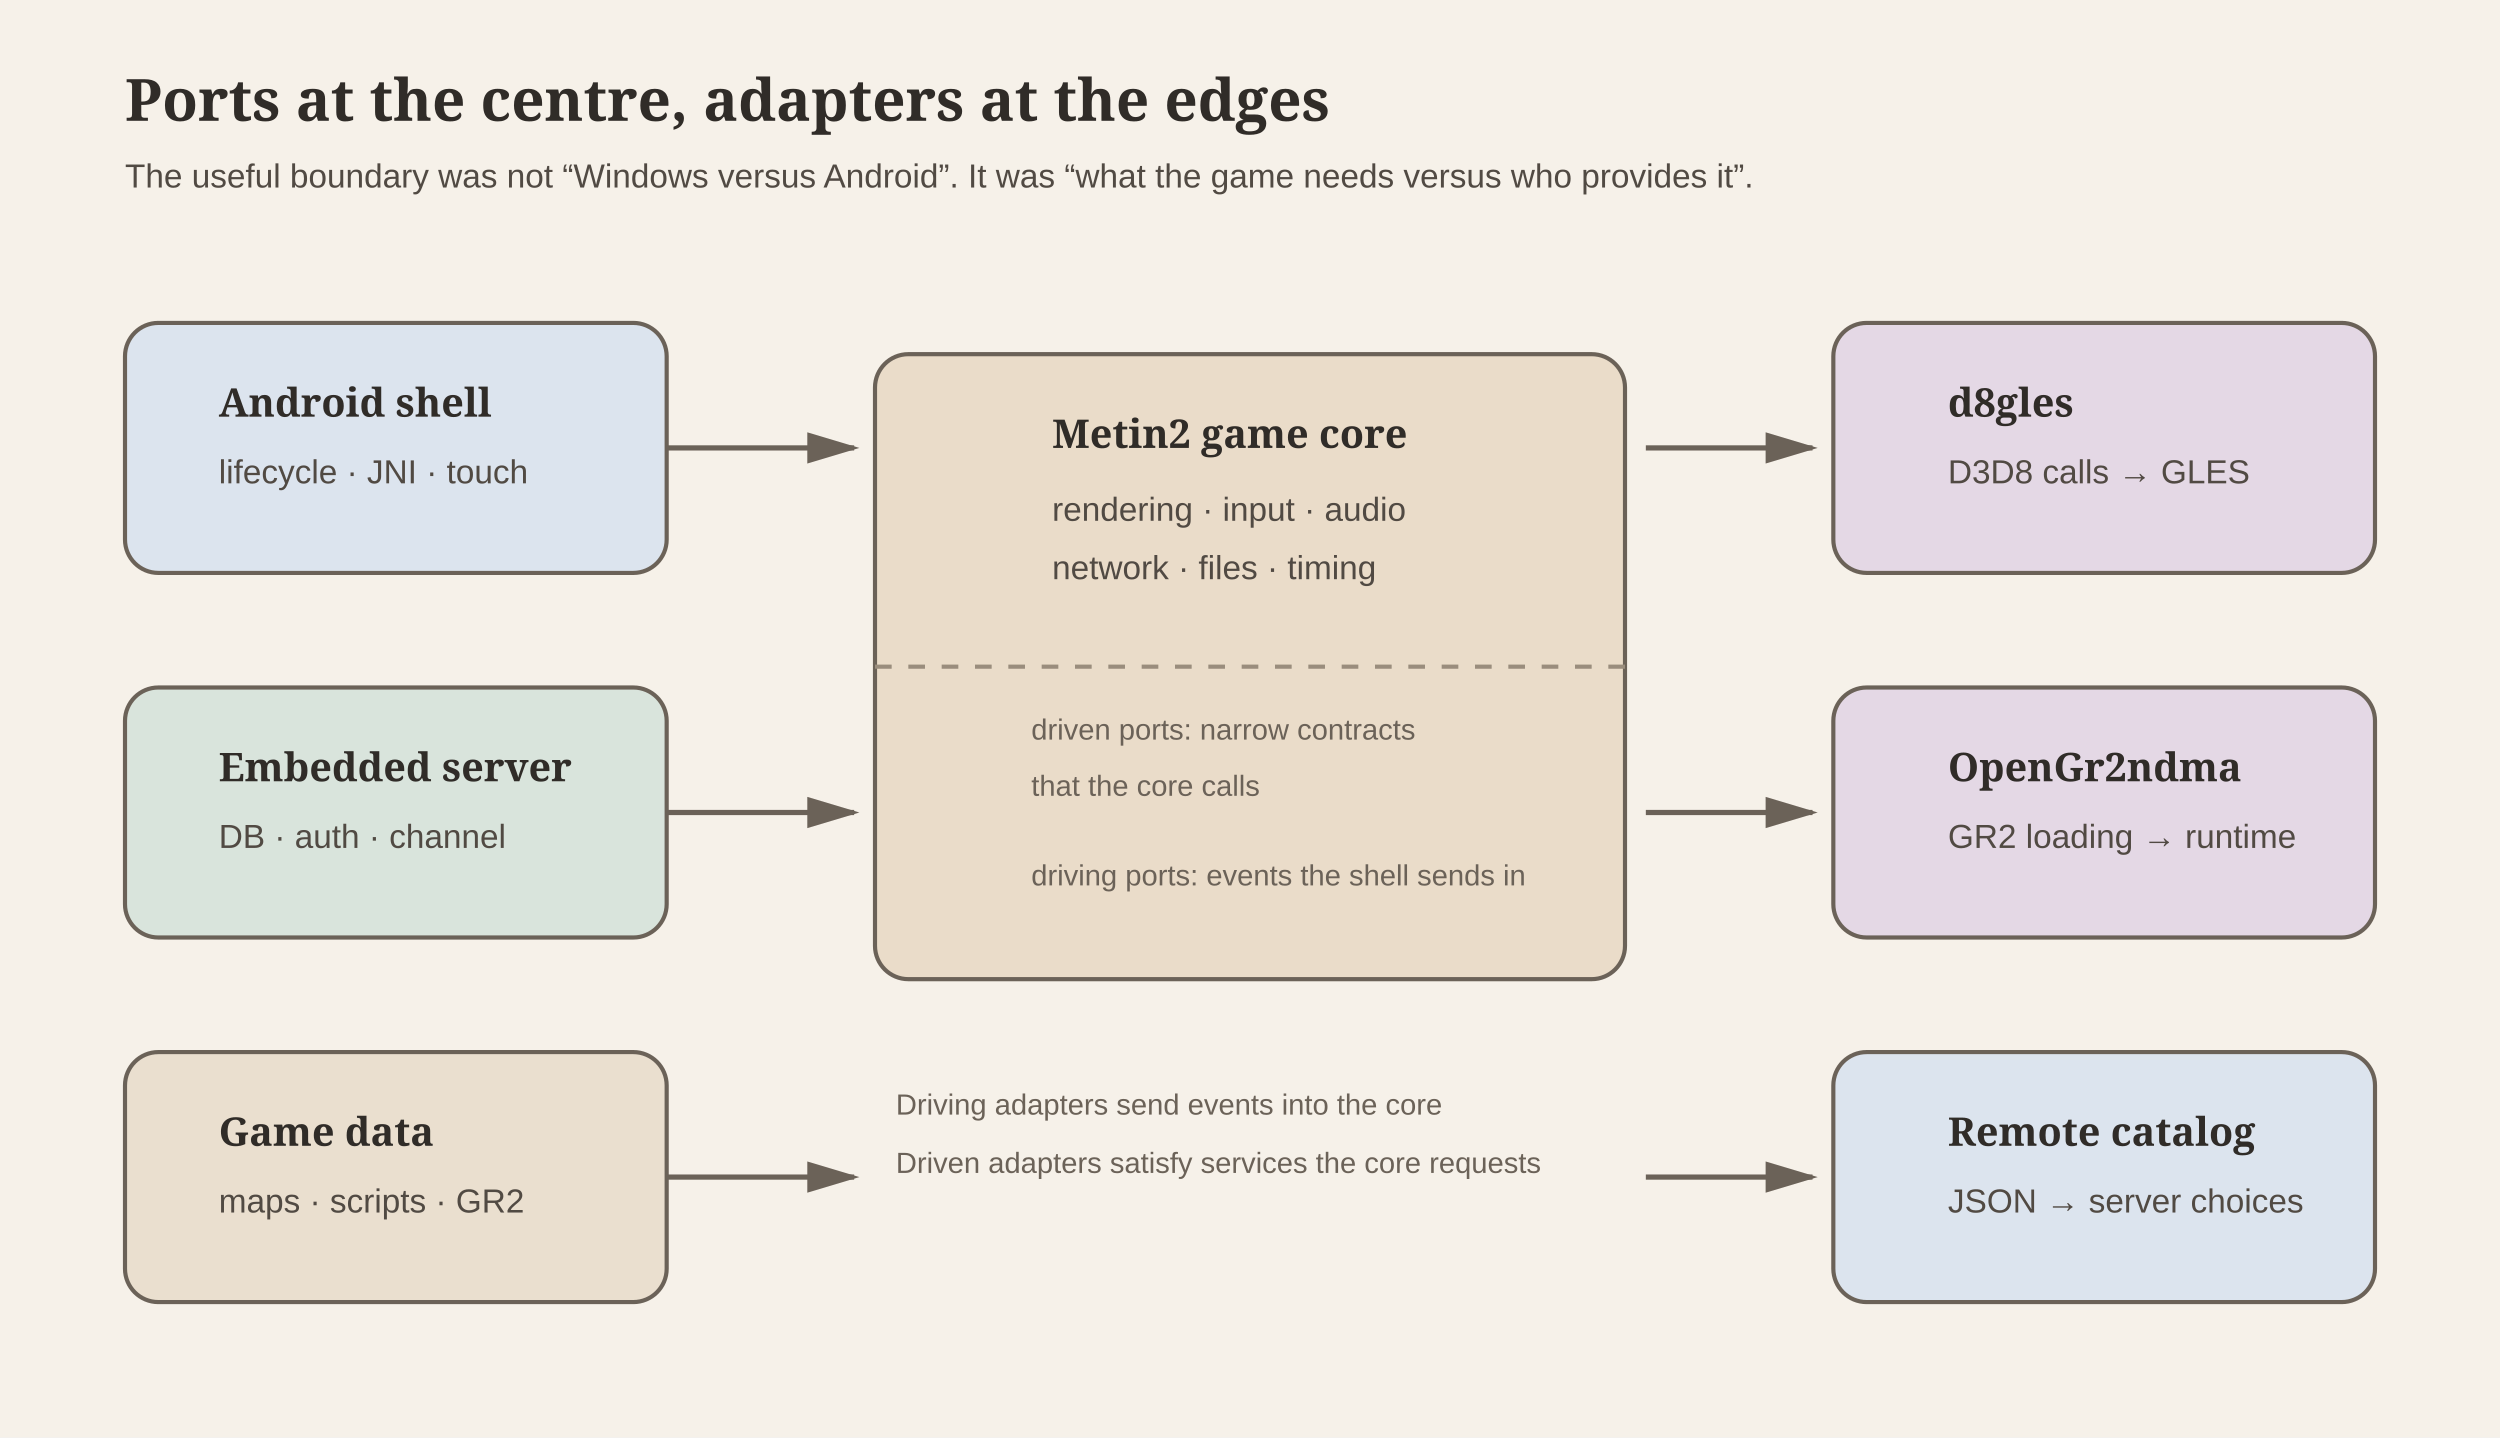
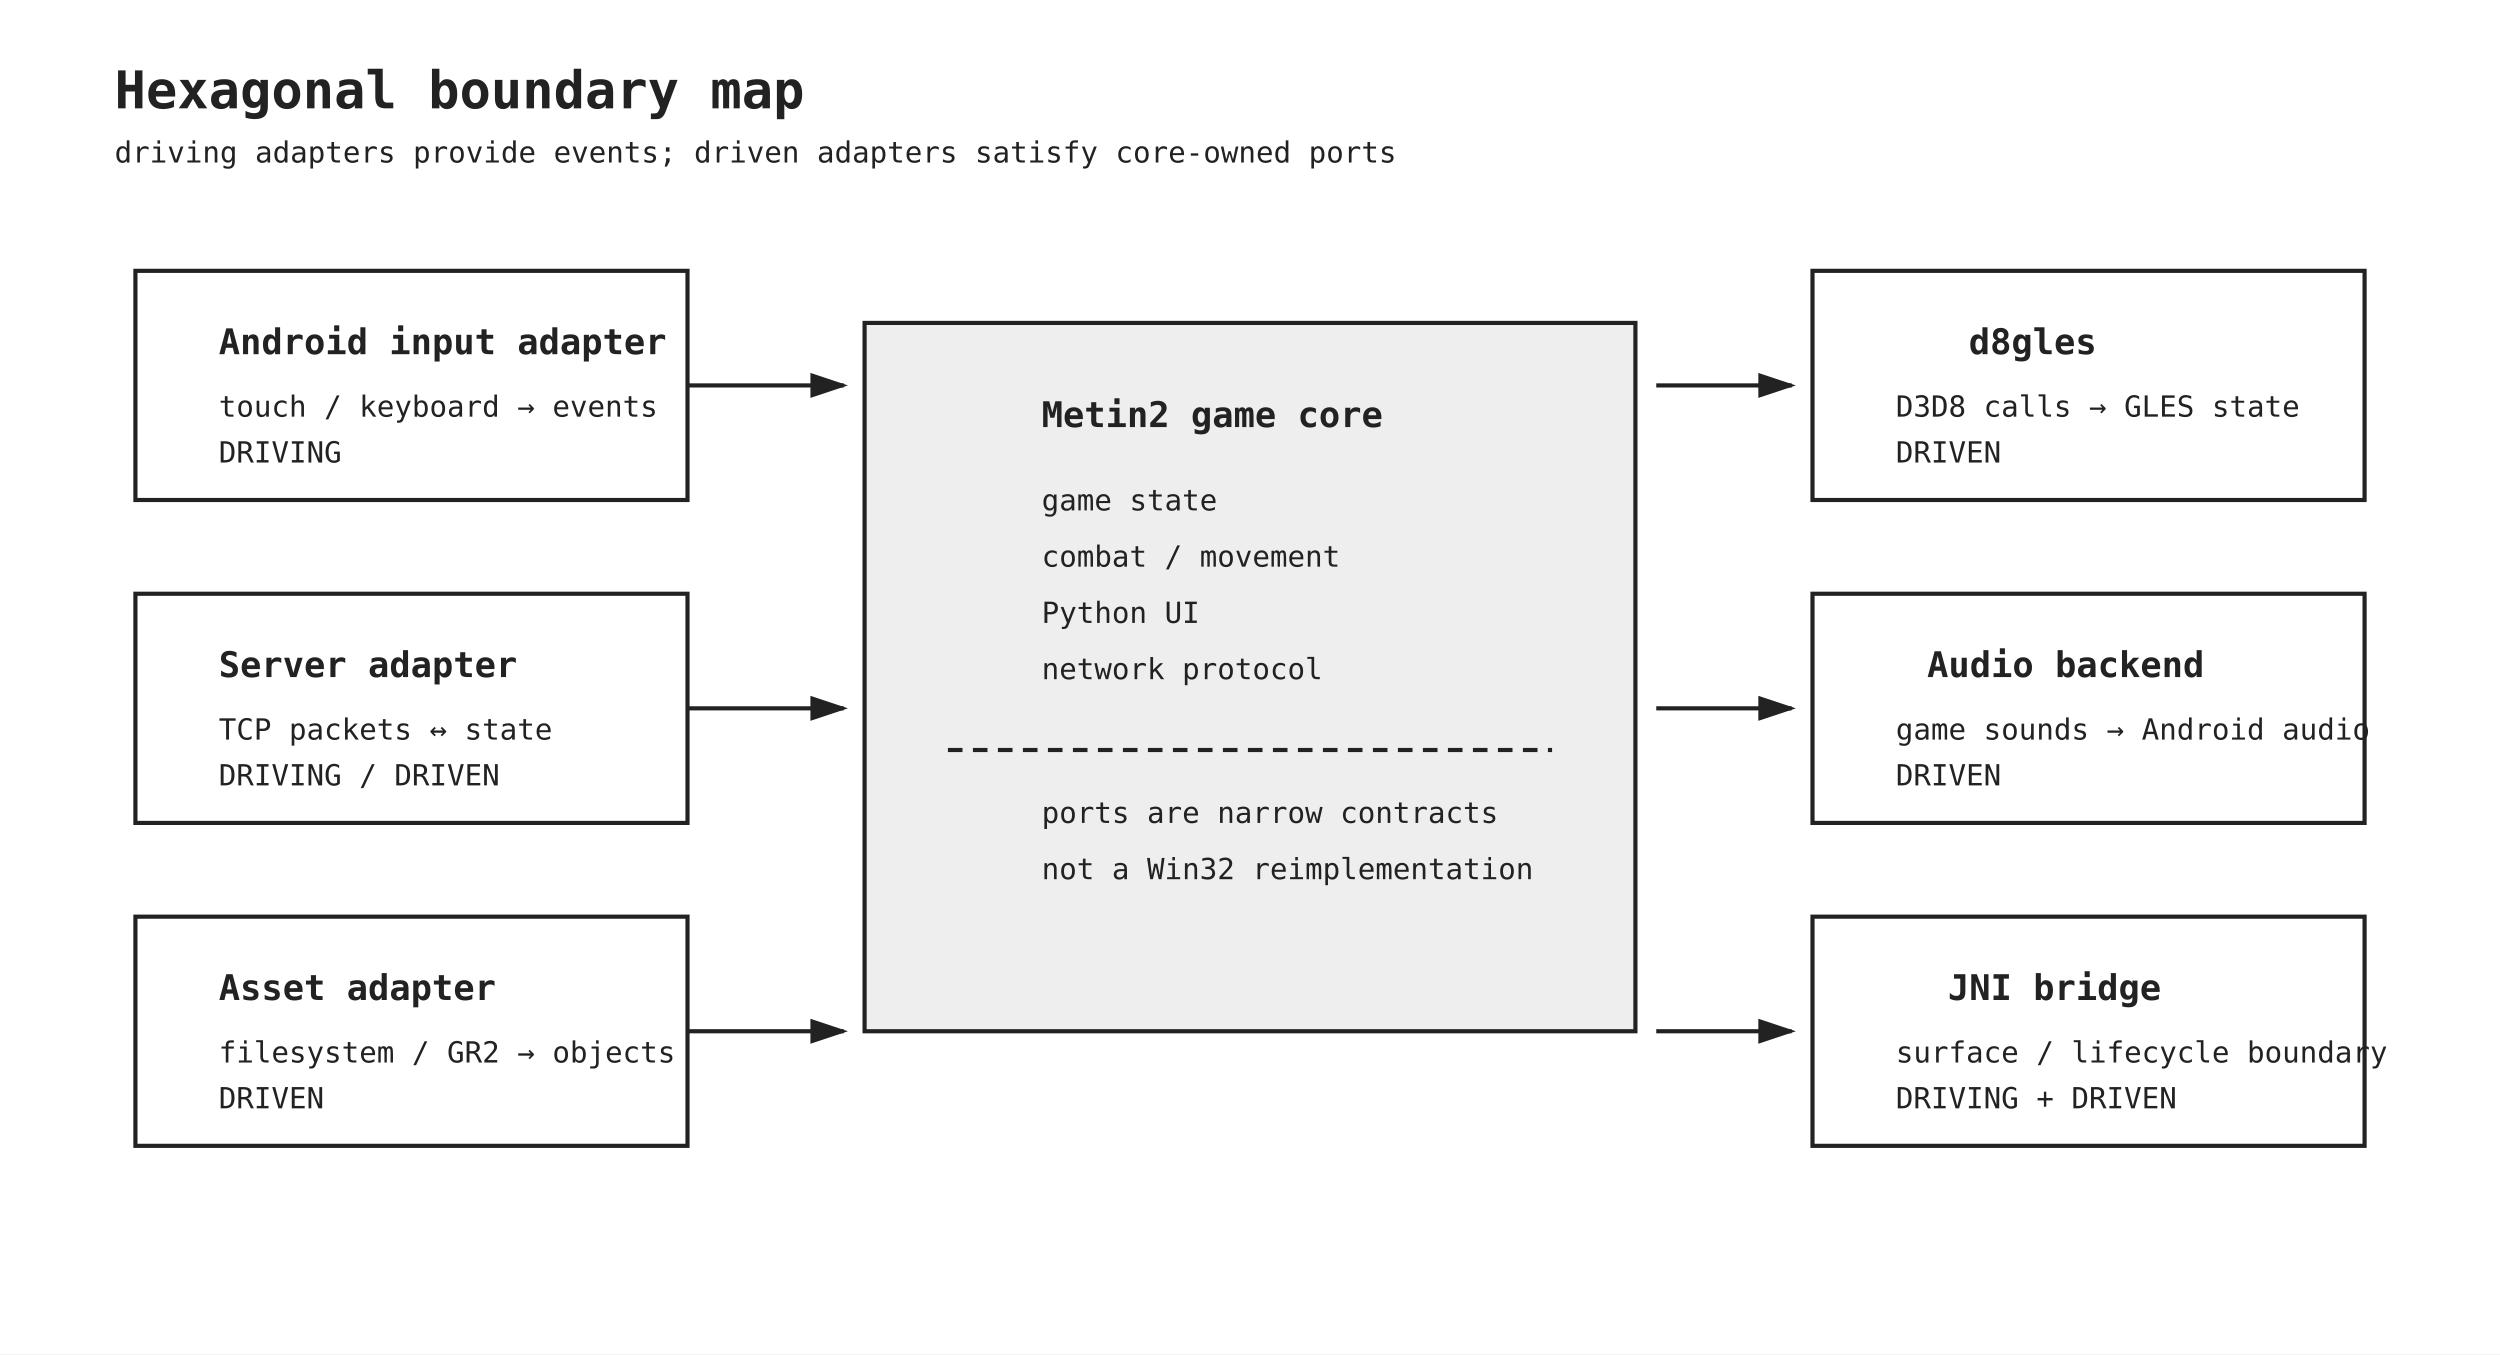
- <svg xmlns="http://www.w3.org/2000/svg" viewBox="0 0 1200 690" role="img" aria-labelledby="title desc">
+ <svg xmlns="http://www.w3.org/2000/svg" viewBox="0 0 1200 650" role="img" aria-labelledby="title desc">
  <defs>
-     <marker id="arrow" markerWidth="10" markerHeight="10" refX="9" refY="3" orient="auto">
-       <path d="M0,0 L10,3 L0,6 Z" fill="#6b6258" />
+     <marker id="arrow" markerWidth="9" markerHeight="9" refX="8" refY="3" orient="auto">
+       <path d="M0 0L9 3L0 6Z" fill="#222" />
    </marker>
    <style>
-       .title { font: 700 28px Georgia, serif; fill: #302c28; }
-       .label { font: 700 19px Georgia, serif; fill: #302c28; }
-       .body { font: 16px Arial, sans-serif; fill: #514a43; }
-       .small { font: 14px Arial, sans-serif; fill: #6b6258; }
-       .box { stroke: #6b6258; stroke-width: 2; rx: 16; }
-       .line { stroke: #6b6258; stroke-width: 2.5; fill: none; marker-end: url(#arrow); }
-       .dash { stroke: #9a8d7d; stroke-width: 2; stroke-dasharray: 8 8; fill: none; }
+       text { font-family: ui-monospace, SFMono-Regular, Menlo, Consolas, monospace; fill: #222; }
+       .h { font-size: 25px; font-weight: 700; } .l { font-size: 17px; font-weight: 700; } .s { font-size: 14px; }
+       .box { fill: #fff; stroke: #222; stroke-width: 2; } .core { fill: #eee; stroke: #222; stroke-width: 2; }
+       .line { fill: none; stroke: #222; stroke-width: 2; marker-end: url(#arrow); } .dash { fill: none; stroke: #222; stroke-width: 2; stroke-dasharray: 7 5; }
    </style>
  </defs>
-   <rect width="1200" height="690" fill="#f6f1e9" />
-   <text x="60" y="58" class="title">Ports at the centre, adapters at the edges</text>
-   <text x="60" y="90" class="body">The useful boundary was not “Windows versus Android”. It was “what the game needs versus who provides it”.</text>
-   <rect x="420" y="170" width="360" height="300" fill="#eadcc9" class="box" />
-   <text x="505" y="215" class="label">Metin2 game core</text>
-   <text x="505" y="250" class="body">rendering · input · audio</text>
-   <text x="505" y="278" class="body">network · files · timing</text>
-   <path d="M420 320 H780" class="dash" />
-   <text x="495" y="355" class="small">driven ports: narrow contracts</text>
-   <text x="495" y="382" class="small">that the core calls</text>
-   <text x="495" y="425" class="small">driving ports: events the shell sends in</text>
-   <rect x="60" y="155" width="260" height="120" fill="#dce4ee" class="box" />
-   <text x="105" y="200" class="label">Android shell</text>
-   <text x="105" y="232" class="body">lifecycle · JNI · touch</text>
-   <path d="M320 215 H410" class="line" />
-   <rect x="60" y="330" width="260" height="120" fill="#d9e4dc" class="box" />
-   <text x="105" y="375" class="label">Embedded server</text>
-   <text x="105" y="407" class="body">DB · auth · channel</text>
-   <path d="M320 390 H410" class="line" />
-   <rect x="60" y="505" width="260" height="120" fill="#eadfcf" class="box" />
-   <text x="105" y="550" class="label">Game data</text>
-   <text x="105" y="582" class="body">maps · scripts · GR2</text>
-   <path d="M320 565 H410" class="line" />
-   <rect x="880" y="155" width="260" height="120" fill="#e4d8e5" class="box" />
-   <text x="935" y="200" class="label">d8gles</text>
-   <text x="935" y="232" class="body">D3D8 calls → GLES</text>
-   <path d="M790 215 H870" class="line" />
-   <rect x="880" y="330" width="260" height="120" fill="#e4d8e5" class="box" />
-   <text x="935" y="375" class="label">OpenGr2ndma</text>
-   <text x="935" y="407" class="body">GR2 loading → runtime</text>
-   <path d="M790 390 H870" class="line" />
-   <rect x="880" y="505" width="260" height="120" fill="#dce4ee" class="box" />
-   <text x="935" y="550" class="label">Remote catalog</text>
-   <text x="935" y="582" class="body">JSON → server choices</text>
-   <path d="M790 565 H870" class="line" />
-   <text x="430" y="535" class="small">Driving adapters send events into the core</text>
-   <text x="430" y="563" class="small">Driven adapters satisfy services the core requests</text>
+   <rect width="1200" height="650" fill="#fff" />
+   <text x="55" y="52" class="h">Hexagonal boundary map</text>
+   <text x="55" y="78" class="s">driving adapters provide events; driven adapters satisfy core-owned ports</text>
+   <rect x="415" y="155" width="370" height="340" class="core" />
+   <text x="500" y="205" class="l">Metin2 game core</text>
+   <text x="500" y="245" class="s">game state</text>
+   <text x="500" y="272" class="s">combat / movement</text>
+   <text x="500" y="299" class="s">Python UI</text>
+   <text x="500" y="326" class="s">network protocol</text>
+   <path d="M455 360H745" class="dash" />
+   <text x="500" y="395" class="s">ports are narrow contracts</text>
+   <text x="500" y="422" class="s">not a Win32 reimplementation</text>
+   <rect x="65" y="130" width="265" height="110" class="box" />
+   <text x="105" y="170" class="l">Android input adapter</text>
+   <text x="105" y="200" class="s">touch / keyboard → events</text>
+   <text x="105" y="222" class="s">DRIVING</text>
+   <path d="M330 185H405" class="line" />
+   <rect x="65" y="285" width="265" height="110" class="box" />
+   <text x="105" y="325" class="l">Server adapter</text>
+   <text x="105" y="355" class="s">TCP packets ↔ state</text>
+   <text x="105" y="377" class="s">DRIVING / DRIVEN</text>
+   <path d="M330 340H405" class="line" />
+   <rect x="65" y="440" width="265" height="110" class="box" />
+   <text x="105" y="480" class="l">Asset adapter</text>
+   <text x="105" y="510" class="s">filesystem / GR2 → objects</text>
+   <text x="105" y="532" class="s">DRIVEN</text>
+   <path d="M330 495H405" class="line" />
+   <rect x="870" y="130" width="265" height="110" class="box" />
+   <text x="945" y="170" class="l">d8gles</text>
+   <text x="910" y="200" class="s">D3D8 calls → GLES state</text>
+   <text x="910" y="222" class="s">DRIVEN</text>
+   <path d="M795 185H860" class="line" />
+   <rect x="870" y="285" width="265" height="110" class="box" />
+   <text x="925" y="325" class="l">Audio backend</text>
+   <text x="910" y="355" class="s">game sounds → Android audio</text>
+   <text x="910" y="377" class="s">DRIVEN</text>
+   <path d="M795 340H860" class="line" />
+   <rect x="870" y="440" width="265" height="110" class="box" />
+   <text x="935" y="480" class="l">JNI bridge</text>
+   <text x="910" y="510" class="s">surface / lifecycle boundary</text>
+   <text x="910" y="532" class="s">DRIVING + DRIVEN</text>
+   <path d="M795 495H860" class="line" />
</svg>
